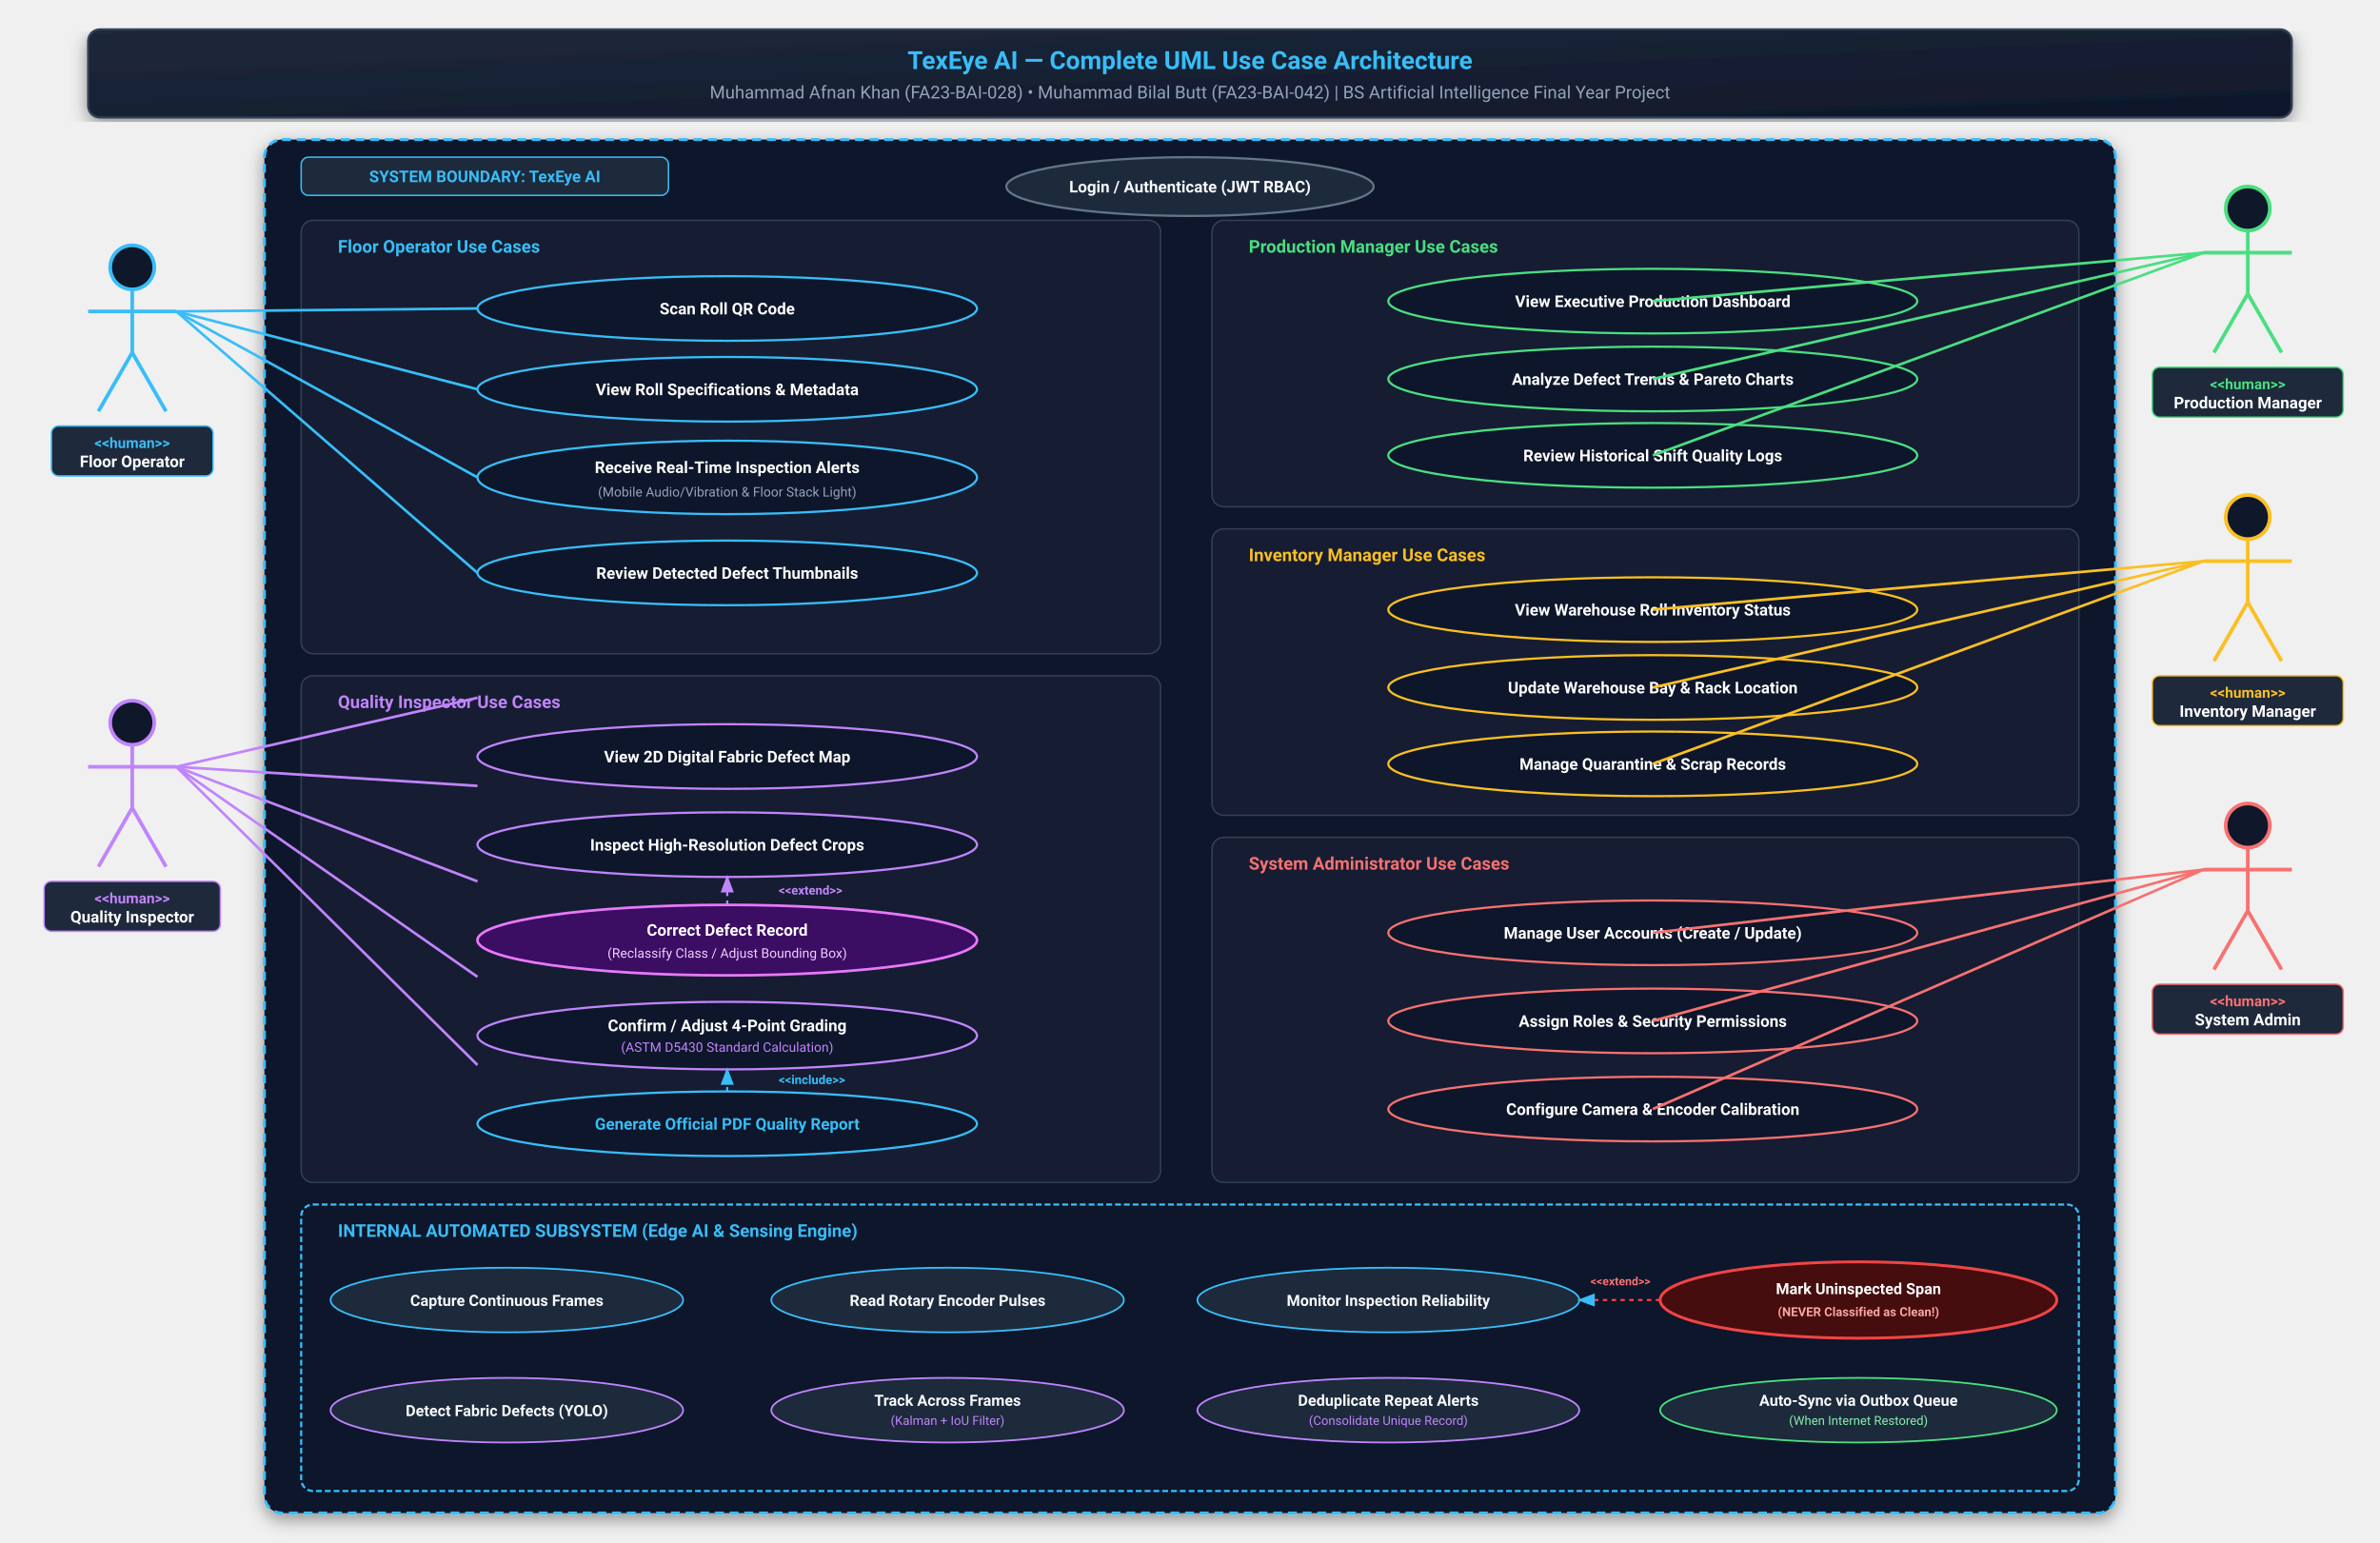
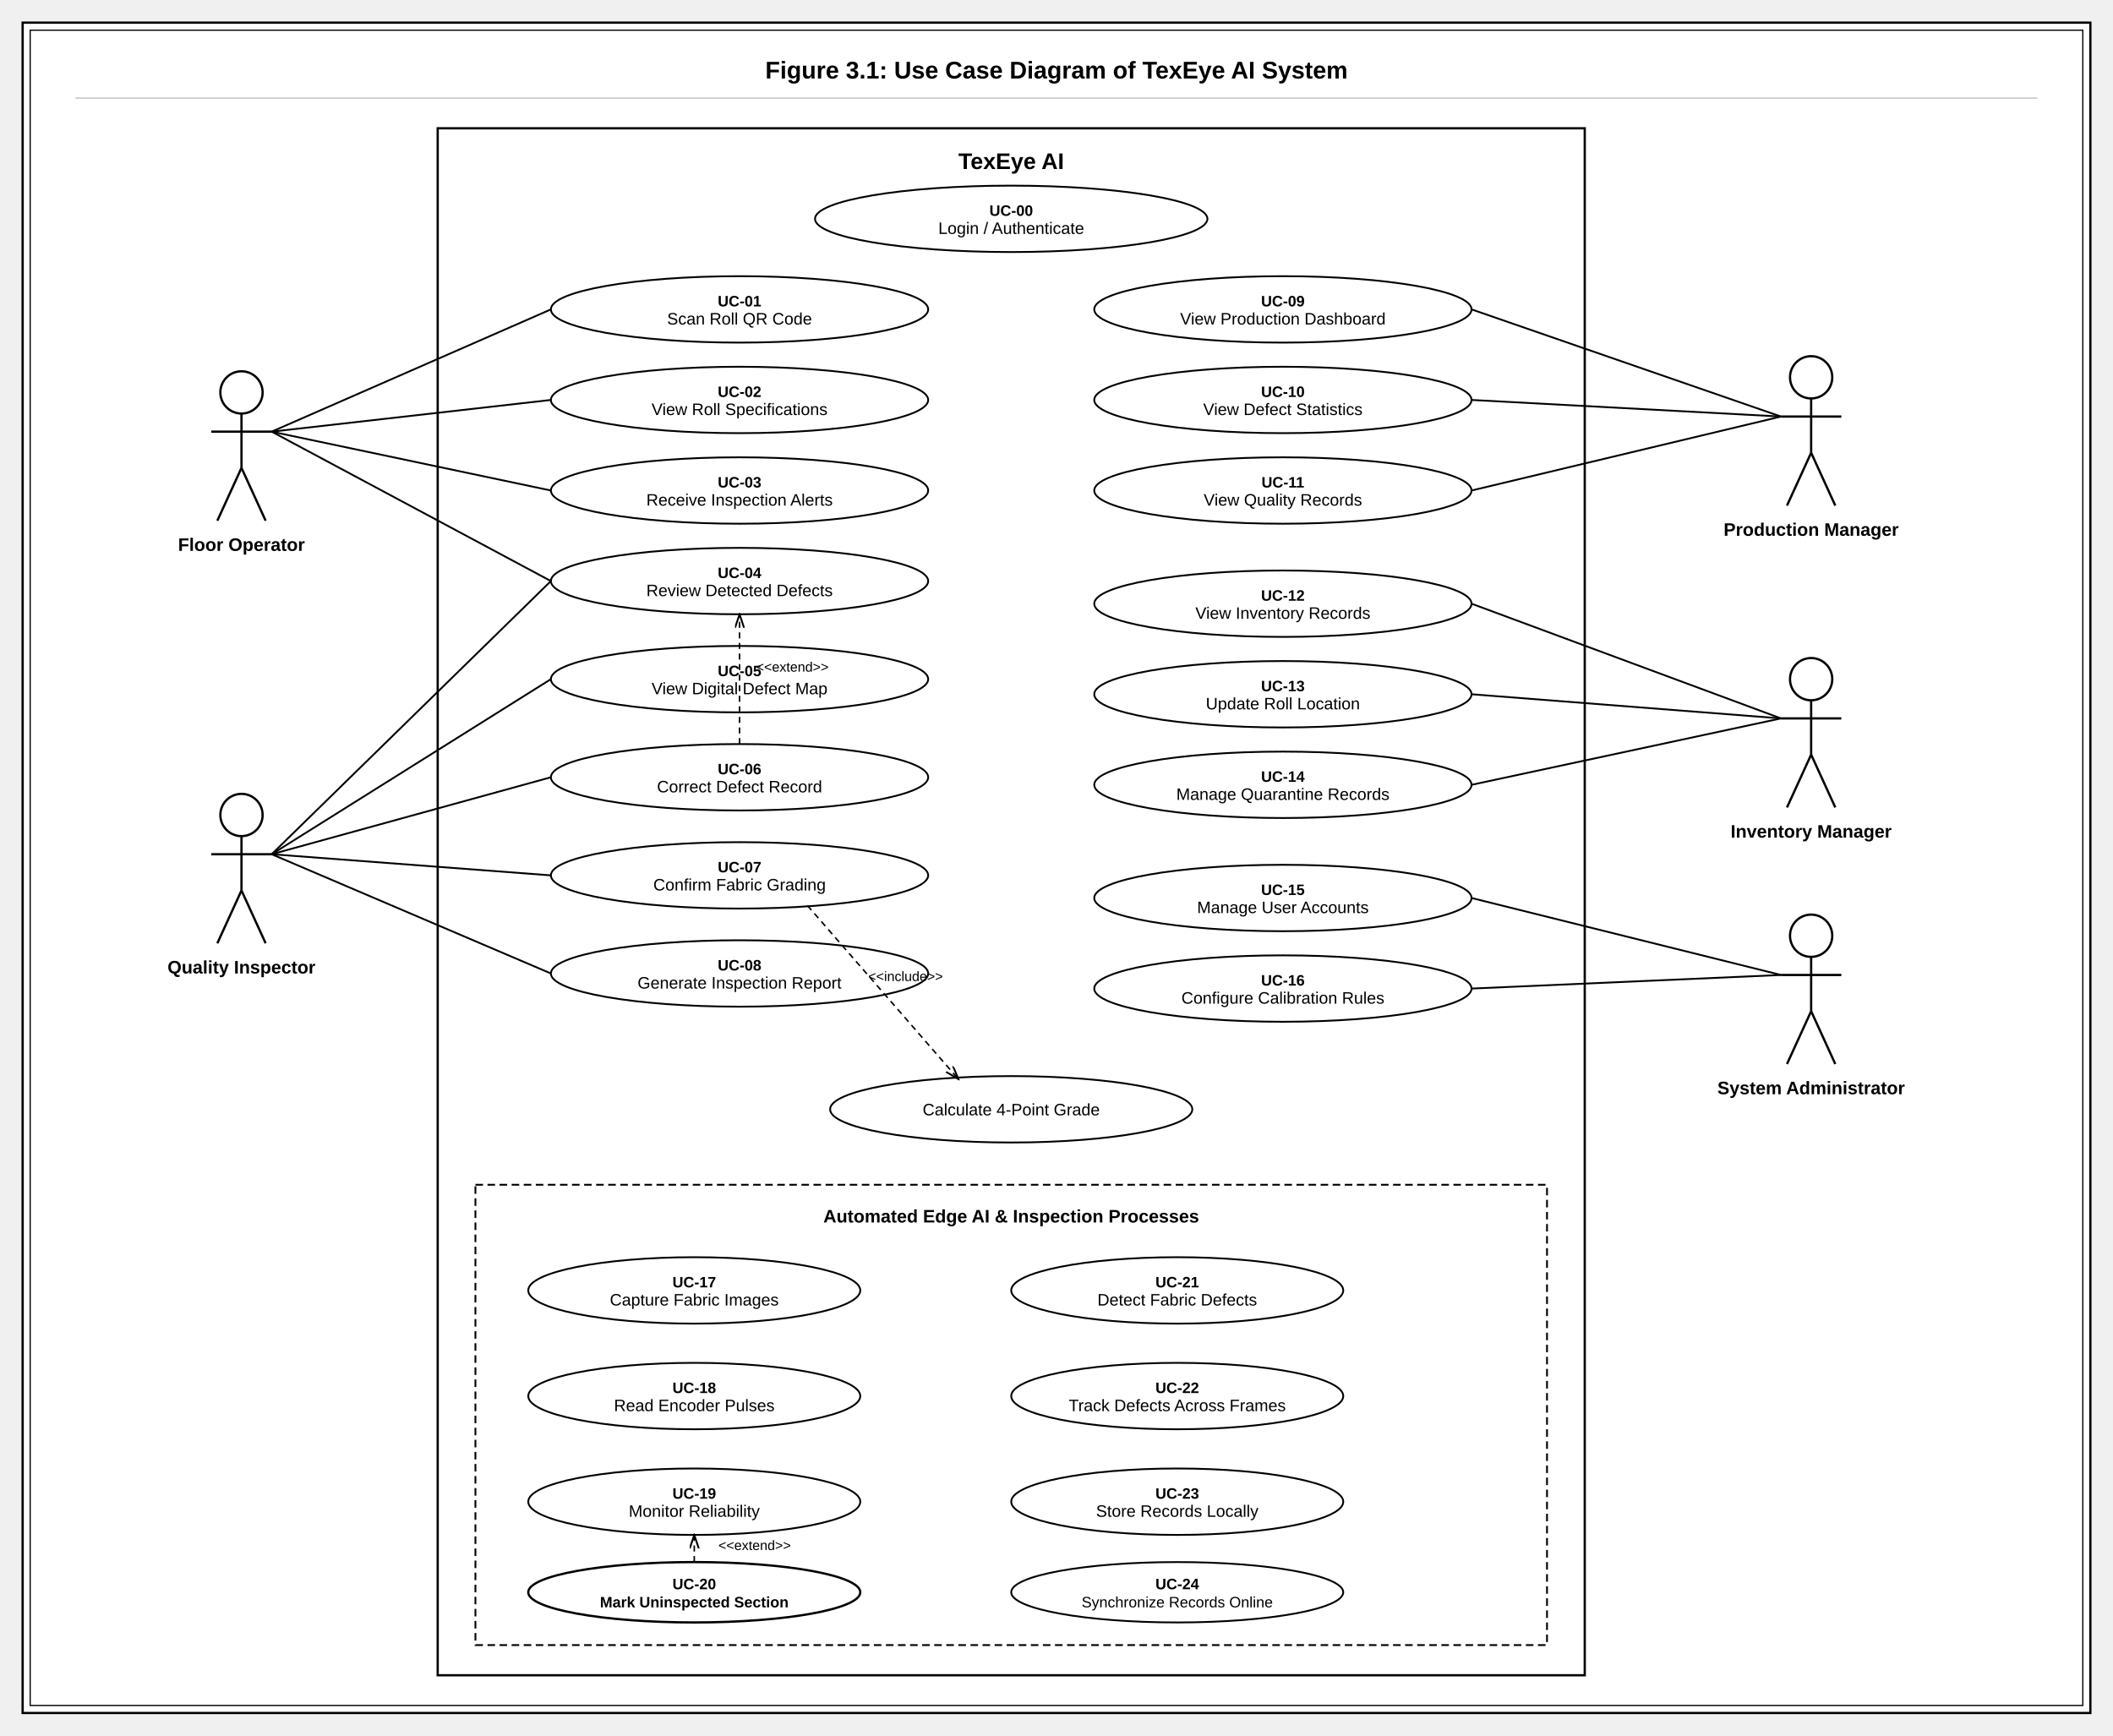
- <svg xmlns="http://www.w3.org/2000/svg" viewBox="0 0 1620 1050" width="100%" height="100%" style="background-color: #0b1120; font-family: -apple-system, BlinkMacSystemFont, 'Segoe UI', Roboto, Helvetica, Arial, sans-serif;">
+ <svg xmlns="http://www.w3.org/2000/svg" viewBox="0 0 1400 1150" width="100%" height="100%" style="background-color: #ffffff; font-family: Arial, Helvetica, sans-serif;">
  <defs>
-     <linearGradient id="ucTitleGrad" x1="0%" y1="0%" x2="100%" y2="100%">
-       <stop offset="0%" stop-color="#1e293b" />
-       <stop offset="100%" stop-color="#0f172a" />
-     </linearGradient>
-     <linearGradient id="ucBoxGrad" x1="0%" y1="0%" x2="0%" y2="100%">
-       <stop offset="0%" stop-color="#0f172a" />
-       <stop offset="100%" stop-color="#0b1329" />
-     </linearGradient>
-     <filter id="ucShadow" x="-5%" y="-5%" width="110%" height="110%">
-       <feDropShadow dx="0" dy="4" stdDeviation="6" flood-color="#000000" flood-opacity="0.4" />
-     </filter>
-     <marker id="ucArrInc" markerWidth="8" markerHeight="6" refX="7" refY="3" orient="auto">
-       <polygon points="0 0, 8 3, 0 6" fill="#38bdf8" />
+     <marker id="arrow" markerWidth="10" markerHeight="10" refX="9" refY="3" orient="auto">
+       <path d="M0,0 L0,6 L9,3 z" fill="#000000" />
    </marker>
-     <marker id="ucArrExt" markerWidth="8" markerHeight="6" refX="7" refY="3" orient="auto">
-       <polygon points="0 0, 8 3, 0 6" fill="#c084fc" />
+     <marker id="openArrow" markerWidth="10" markerHeight="10" refX="9" refY="3" orient="auto">
+       <path d="M0,0 L9,3 L0,6" fill="none" stroke="#000000" stroke-width="1.2" />
    </marker>
  </defs>
-   <g transform="translate(60, 20)" filter="url(#ucShadow)">
-     <rect width="1500" height="60" rx="8" fill="url(#ucTitleGrad)" stroke="#334155" stroke-width="1.5" />
-     <text x="750" y="27" fill="#38bdf8" font-size="17" font-weight="bold" text-anchor="middle">TexEye AI — Complete UML Use Case Architecture</text>
-     <text x="750" y="47" fill="#94a3b8" font-size="12" text-anchor="middle">Muhammad Afnan Khan (FA23-BAI-028) • Muhammad Bilal Butt (FA23-BAI-042) | BS Artificial Intelligence Final Year Project</text>
+   <rect x="15" y="15" width="1370" height="1120" fill="#ffffff" stroke="#000000" stroke-width="1.5" />
+   <rect x="20" y="20" width="1360" height="1110" fill="none" stroke="#000000" stroke-width="0.8" />
+   <text x="700" y="52" fill="#000000" font-size="16" font-weight="bold" text-anchor="middle">Figure 3.1: Use Case Diagram of TexEye AI System</text>
+   <line x1="50" y1="65" x2="1350" y2="65" stroke="#cccccc" stroke-width="1" />
+   <rect x="290" y="85" width="760" height="1025" fill="#ffffff" stroke="#000000" stroke-width="1.5" />
+   <text x="670" y="112" fill="#000000" font-size="15" font-weight="bold" text-anchor="middle">TexEye AI</text>
+   <g id="uc-auth">
+     <ellipse cx="670" cy="145" rx="130" ry="22" fill="#ffffff" stroke="#000000" stroke-width="1.2" />
+     <text x="670" y="143" fill="#000000" font-size="10" font-weight="bold" text-anchor="middle">UC-00</text>
+     <text x="670" y="155" fill="#000000" font-size="11" text-anchor="middle">Login / Authenticate</text>
  </g>
-   <g transform="translate(180, 95)" filter="url(#ucShadow)">
-     <rect width="1260" height="935" rx="12" fill="url(#ucBoxGrad)" stroke="#38bdf8" stroke-width="2" stroke-dasharray="6 4" />
-     <rect x="25" y="12" width="250" height="26" rx="5" fill="#1e293b" stroke="#38bdf8" stroke-width="1" />
-     <text x="150" y="29" fill="#38bdf8" font-size="11" font-weight="bold" text-anchor="middle">SYSTEM BOUNDARY: TexEye AI</text>
-     <g transform="translate(500, 10)">
-       <ellipse cx="130" cy="22" rx="125" ry="20" fill="#1e293b" stroke="#64748b" stroke-width="1.5" />
-       <text x="130" y="26" fill="#f8fafc" font-size="11" font-weight="bold" text-anchor="middle">Login / Authenticate (JWT RBAC)</text>
-     </g>
-     <g transform="translate(25, 55)">
-       <rect width="585" height="295" rx="8" fill="#1e293b" fill-opacity="0.4" stroke="#334155" stroke-width="1" />
-       <text x="25" y="22" fill="#38bdf8" font-size="12" font-weight="bold">Floor Operator Use Cases</text>
-       <ellipse cx="290" cy="60" rx="170" ry="22" fill="#0f172a" stroke="#38bdf8" stroke-width="1.5" />
-       <text x="290" y="64" fill="#ffffff" font-size="11" font-weight="600" text-anchor="middle">Scan Roll QR Code</text>
-       <ellipse cx="290" cy="115" rx="170" ry="22" fill="#0f172a" stroke="#38bdf8" stroke-width="1.5" />
-       <text x="290" y="119" fill="#ffffff" font-size="11" font-weight="600" text-anchor="middle">View Roll Specifications &amp; Metadata</text>
-       <ellipse cx="290" cy="175" rx="170" ry="25" fill="#0f172a" stroke="#38bdf8" stroke-width="1.5" />
-       <text x="290" y="172" fill="#ffffff" font-size="11" font-weight="600" text-anchor="middle">Receive Real-Time Inspection Alerts</text>
-       <text x="290" y="188" fill="#94a3b8" font-size="9" text-anchor="middle">(Mobile Audio/Vibration &amp; Floor Stack Light)</text>
-       <ellipse cx="290" cy="240" rx="170" ry="22" fill="#0f172a" stroke="#38bdf8" stroke-width="1.5" />
-       <text x="290" y="244" fill="#ffffff" font-size="11" font-weight="600" text-anchor="middle">Review Detected Defect Thumbnails</text>
-     </g>
-     <g transform="translate(25, 365)">
-       <rect width="585" height="345" rx="8" fill="#1e293b" fill-opacity="0.4" stroke="#334155" stroke-width="1" />
-       <text x="25" y="22" fill="#c084fc" font-size="12" font-weight="bold">Quality Inspector Use Cases</text>
-       <ellipse cx="290" cy="55" rx="170" ry="22" fill="#0f172a" stroke="#c084fc" stroke-width="1.5" />
-       <text x="290" y="59" fill="#ffffff" font-size="11" font-weight="600" text-anchor="middle">View 2D Digital Fabric Defect Map</text>
-       <ellipse cx="290" cy="115" rx="170" ry="22" fill="#0f172a" stroke="#c084fc" stroke-width="1.5" />
-       <text x="290" y="119" fill="#ffffff" font-size="11" font-weight="600" text-anchor="middle">Inspect High-Resolution Defect Crops</text>
-       <ellipse cx="290" cy="180" rx="170" ry="24" fill="#3b0764" stroke="#e879f9" stroke-width="1.8" />
-       <text x="290" y="177" fill="#ffffff" font-size="11" font-weight="bold" text-anchor="middle">Correct Defect Record</text>
-       <text x="290" y="192" fill="#f5d0fe" font-size="9" text-anchor="middle">(Reclassify Class / Adjust Bounding Box)</text>
-       <path d="M 290 156 L 290 137" stroke="#c084fc" stroke-width="1.5" stroke-dasharray="3 3" fill="none" marker-end="url(#ucArrExt)" />
-       <text x="325" y="149" fill="#c084fc" font-size="8.5" font-weight="bold">&lt;&lt;extend&gt;&gt;</text>
-       <ellipse cx="290" cy="245" rx="170" ry="23" fill="#0f172a" stroke="#c084fc" stroke-width="1.5" />
-       <text x="290" y="242" fill="#ffffff" font-size="11" font-weight="600" text-anchor="middle">Confirm / Adjust 4-Point Grading</text>
-       <text x="290" y="256" fill="#c084fc" font-size="9" text-anchor="middle">(ASTM D5430 Standard Calculation)</text>
-       <ellipse cx="290" cy="305" rx="170" ry="22" fill="#0f172a" stroke="#38bdf8" stroke-width="1.5" />
-       <text x="290" y="309" fill="#38bdf8" font-size="11" font-weight="bold" text-anchor="middle">Generate Official PDF Quality Report</text>
-       <path d="M 290 283 L 290 268" stroke="#38bdf8" stroke-width="1.5" stroke-dasharray="3 3" fill="none" marker-end="url(#ucArrInc)" />
-       <text x="325" y="278" fill="#38bdf8" font-size="8.5" font-weight="bold">&lt;&lt;include&gt;&gt;</text>
-     </g>
-     <g transform="translate(645, 55)">
-       <rect width="590" height="195" rx="8" fill="#1e293b" fill-opacity="0.4" stroke="#334155" stroke-width="1" />
-       <text x="25" y="22" fill="#4ade80" font-size="12" font-weight="bold">Production Manager Use Cases</text>
-       <ellipse cx="300" cy="55" rx="180" ry="22" fill="#0f172a" stroke="#4ade80" stroke-width="1.5" />
-       <text x="300" y="59" fill="#ffffff" font-size="11" font-weight="600" text-anchor="middle">View Executive Production Dashboard</text>
-       <ellipse cx="300" cy="108" rx="180" ry="22" fill="#0f172a" stroke="#4ade80" stroke-width="1.5" />
-       <text x="300" y="112" fill="#ffffff" font-size="11" font-weight="600" text-anchor="middle">Analyze Defect Trends &amp; Pareto Charts</text>
-       <ellipse cx="300" cy="160" rx="180" ry="22" fill="#0f172a" stroke="#4ade80" stroke-width="1.5" />
-       <text x="300" y="164" fill="#ffffff" font-size="11" font-weight="600" text-anchor="middle">Review Historical Shift Quality Logs</text>
-     </g>
-     <g transform="translate(645, 265)">
-       <rect width="590" height="195" rx="8" fill="#1e293b" fill-opacity="0.4" stroke="#334155" stroke-width="1" />
-       <text x="25" y="22" fill="#fbbf24" font-size="12" font-weight="bold">Inventory Manager Use Cases</text>
-       <ellipse cx="300" cy="55" rx="180" ry="22" fill="#0f172a" stroke="#fbbf24" stroke-width="1.5" />
-       <text x="300" y="59" fill="#ffffff" font-size="11" font-weight="600" text-anchor="middle">View Warehouse Roll Inventory Status</text>
-       <ellipse cx="300" cy="108" rx="180" ry="22" fill="#0f172a" stroke="#fbbf24" stroke-width="1.5" />
-       <text x="300" y="112" fill="#ffffff" font-size="11" font-weight="600" text-anchor="middle">Update Warehouse Bay &amp; Rack Location</text>
-       <ellipse cx="300" cy="160" rx="180" ry="22" fill="#0f172a" stroke="#fbbf24" stroke-width="1.5" />
-       <text x="300" y="164" fill="#ffffff" font-size="11" font-weight="600" text-anchor="middle">Manage Quarantine &amp; Scrap Records</text>
-     </g>
-     <g transform="translate(645, 475)">
-       <rect width="590" height="235" rx="8" fill="#1e293b" fill-opacity="0.4" stroke="#334155" stroke-width="1" />
-       <text x="25" y="22" fill="#f87171" font-size="12" font-weight="bold">System Administrator Use Cases</text>
-       <ellipse cx="300" cy="65" rx="180" ry="22" fill="#0f172a" stroke="#f87171" stroke-width="1.5" />
-       <text x="300" y="69" fill="#ffffff" font-size="11" font-weight="600" text-anchor="middle">Manage User Accounts (Create / Update)</text>
-       <ellipse cx="300" cy="125" rx="180" ry="22" fill="#0f172a" stroke="#f87171" stroke-width="1.5" />
-       <text x="300" y="129" fill="#ffffff" font-size="11" font-weight="600" text-anchor="middle">Assign Roles &amp; Security Permissions</text>
-       <ellipse cx="300" cy="185" rx="180" ry="22" fill="#0f172a" stroke="#f87171" stroke-width="1.5" />
-       <text x="300" y="189" fill="#ffffff" font-size="11" font-weight="600" text-anchor="middle">Configure Camera &amp; Encoder Calibration</text>
-     </g>
-     <g transform="translate(25, 725)">
-       <rect width="1210" height="195" rx="8" fill="#0b1329" stroke="#38bdf8" stroke-width="1.5" stroke-dasharray="4 2" />
-       <text x="25" y="22" fill="#38bdf8" font-size="12" font-weight="bold">INTERNAL AUTOMATED SUBSYSTEM (Edge AI &amp; Sensing Engine)</text>
-       <ellipse cx="140" cy="65" rx="120" ry="22" fill="#1e293b" stroke="#38bdf8" stroke-width="1.2" />
-       <text x="140" y="69" fill="#f8fafc" font-size="10.5" font-weight="600" text-anchor="middle">Capture Continuous Frames</text>
-       <ellipse cx="440" cy="65" rx="120" ry="22" fill="#1e293b" stroke="#38bdf8" stroke-width="1.2" />
-       <text x="440" y="69" fill="#f8fafc" font-size="10.5" font-weight="600" text-anchor="middle">Read Rotary Encoder Pulses</text>
-       <ellipse cx="740" cy="65" rx="130" ry="22" fill="#1e293b" stroke="#38bdf8" stroke-width="1.2" />
-       <text x="740" y="69" fill="#f8fafc" font-size="10.5" font-weight="600" text-anchor="middle">Monitor Inspection Reliability</text>
-       <ellipse cx="1060" cy="65" rx="135" ry="26" fill="#450a0a" stroke="#ef4444" stroke-width="2" />
-       <text x="1060" y="61" fill="#ffffff" font-size="10.5" font-weight="bold" text-anchor="middle">Mark Uninspected Span</text>
-       <text x="1060" y="76" fill="#fca5a5" font-size="8.5" font-weight="bold" text-anchor="middle">(NEVER Classified as Clean!)</text>
-       <path d="M 925 65 L 870 65" stroke="#ef4444" stroke-width="1.5" stroke-dasharray="3 3" fill="none" marker-end="url(#ucArrInc)" />
-       <text x="898" y="55" fill="#f87171" font-size="8" font-weight="bold" text-anchor="middle">&lt;&lt;extend&gt;&gt;</text>
-       <ellipse cx="140" cy="140" rx="120" ry="22" fill="#1e293b" stroke="#c084fc" stroke-width="1.2" />
-       <text x="140" y="144" fill="#f8fafc" font-size="10.5" font-weight="600" text-anchor="middle">Detect Fabric Defects (YOLO)</text>
-       <ellipse cx="440" cy="140" rx="120" ry="22" fill="#1e293b" stroke="#c084fc" stroke-width="1.2" />
-       <text x="440" y="137" fill="#f8fafc" font-size="10.5" font-weight="600" text-anchor="middle">Track Across Frames</text>
-       <text x="440" y="150" fill="#c084fc" font-size="8.5" text-anchor="middle">(Kalman + IoU Filter)</text>
-       <ellipse cx="740" cy="140" rx="130" ry="22" fill="#1e293b" stroke="#c084fc" stroke-width="1.2" />
-       <text x="740" y="137" fill="#f8fafc" font-size="10.5" font-weight="600" text-anchor="middle">Deduplicate Repeat Alerts</text>
-       <text x="740" y="150" fill="#c084fc" font-size="8.5" text-anchor="middle">(Consolidate Unique Record)</text>
-       <ellipse cx="1060" cy="140" rx="135" ry="22" fill="#1e293b" stroke="#4ade80" stroke-width="1.2" />
-       <text x="1060" y="137" fill="#f8fafc" font-size="10.5" font-weight="600" text-anchor="middle">Auto-Sync via Outbox Queue</text>
-       <text x="1060" y="150" fill="#86efac" font-size="8.5" text-anchor="middle">(When Internet Restored)</text>
-     </g>
+   <g id="uc-scan">
+     <ellipse cx="490" cy="205" rx="125" ry="22" fill="#ffffff" stroke="#000000" stroke-width="1.2" />
+     <text x="490" y="203" fill="#000000" font-size="10" font-weight="bold" text-anchor="middle">UC-01</text>
+     <text x="490" y="215" fill="#000000" font-size="11" text-anchor="middle">Scan Roll QR Code</text>
  </g>
-   <g id="actor-floor-operator" transform="translate(45, 160)">
-     <circle cx="45" cy="22" r="15" fill="#0f172a" stroke="#38bdf8" stroke-width="2.5" />
-     <line x1="45" y1="37" x2="45" y2="80" stroke="#38bdf8" stroke-width="2.5" />
-     <line x1="15" y1="52" x2="75" y2="52" stroke="#38bdf8" stroke-width="2.5" />
-     <line x1="45" y1="80" x2="22" y2="120" stroke="#38bdf8" stroke-width="2.5" />
-     <line x1="45" y1="80" x2="68" y2="120" stroke="#38bdf8" stroke-width="2.5" />
-     <rect x="-10" y="130" width="110" height="34" rx="5" fill="#1e293b" stroke="#38bdf8" stroke-width="1" />
-     <text x="45" y="145" fill="#38bdf8" font-size="10" font-weight="bold" text-anchor="middle">&lt;&lt;human&gt;&gt;</text>
-     <text x="45" y="158" fill="#ffffff" font-size="11" font-weight="bold" text-anchor="middle">Floor Operator</text>
+   <g id="uc-spec">
+     <ellipse cx="490" cy="265" rx="125" ry="22" fill="#ffffff" stroke="#000000" stroke-width="1.2" />
+     <text x="490" y="263" fill="#000000" font-size="10" font-weight="bold" text-anchor="middle">UC-02</text>
+     <text x="490" y="275" fill="#000000" font-size="11" text-anchor="middle">View Roll Specifications</text>
  </g>
-   <line x1="120" y1="212" x2="325" y2="210" stroke="#38bdf8" stroke-width="1.8" />
-   <line x1="120" y1="212" x2="325" y2="265" stroke="#38bdf8" stroke-width="1.8" />
-   <line x1="120" y1="212" x2="325" y2="325" stroke="#38bdf8" stroke-width="1.8" />
-   <line x1="120" y1="212" x2="325" y2="390" stroke="#38bdf8" stroke-width="1.8" />
-   <g id="actor-quality-inspector" transform="translate(45, 470)">
-     <circle cx="45" cy="22" r="15" fill="#0f172a" stroke="#c084fc" stroke-width="2.5" />
-     <line x1="45" y1="37" x2="45" y2="80" stroke="#c084fc" stroke-width="2.5" />
-     <line x1="15" y1="52" x2="75" y2="52" stroke="#c084fc" stroke-width="2.5" />
-     <line x1="45" y1="80" x2="22" y2="120" stroke="#c084fc" stroke-width="2.5" />
-     <line x1="45" y1="80" x2="68" y2="120" stroke="#c084fc" stroke-width="2.5" />
-     <rect x="-15" y="130" width="120" height="34" rx="5" fill="#1e293b" stroke="#c084fc" stroke-width="1" />
-     <text x="45" y="145" fill="#c084fc" font-size="10" font-weight="bold" text-anchor="middle">&lt;&lt;human&gt;&gt;</text>
-     <text x="45" y="158" fill="#ffffff" font-size="11" font-weight="bold" text-anchor="middle">Quality Inspector</text>
+   <g id="uc-alert">
+     <ellipse cx="490" cy="325" rx="125" ry="22" fill="#ffffff" stroke="#000000" stroke-width="1.2" />
+     <text x="490" y="323" fill="#000000" font-size="10" font-weight="bold" text-anchor="middle">UC-03</text>
+     <text x="490" y="335" fill="#000000" font-size="11" text-anchor="middle">Receive Inspection Alerts</text>
  </g>
-   <line x1="120" y1="522" x2="325" y2="475" stroke="#c084fc" stroke-width="1.8" />
-   <line x1="120" y1="522" x2="325" y2="535" stroke="#c084fc" stroke-width="1.8" />
-   <line x1="120" y1="522" x2="325" y2="600" stroke="#c084fc" stroke-width="1.8" />
-   <line x1="120" y1="522" x2="325" y2="665" stroke="#c084fc" stroke-width="1.8" />
-   <line x1="120" y1="522" x2="325" y2="725" stroke="#c084fc" stroke-width="1.8" />
-   <g id="actor-production-manager" transform="translate(1485, 120)">
-     <circle cx="45" cy="22" r="15" fill="#0f172a" stroke="#4ade80" stroke-width="2.5" />
-     <line x1="45" y1="37" x2="45" y2="80" stroke="#4ade80" stroke-width="2.5" />
-     <line x1="15" y1="52" x2="75" y2="52" stroke="#4ade80" stroke-width="2.5" />
-     <line x1="45" y1="80" x2="22" y2="120" stroke="#4ade80" stroke-width="2.5" />
-     <line x1="45" y1="80" x2="68" y2="120" stroke="#4ade80" stroke-width="2.5" />
-     <rect x="-20" y="130" width="130" height="34" rx="5" fill="#1e293b" stroke="#4ade80" stroke-width="1" />
-     <text x="45" y="145" fill="#4ade80" font-size="10" font-weight="bold" text-anchor="middle">&lt;&lt;human&gt;&gt;</text>
-     <text x="45" y="158" fill="#ffffff" font-size="11" font-weight="bold" text-anchor="middle">Production Manager</text>
+   <g id="uc-review">
+     <ellipse cx="490" cy="385" rx="125" ry="22" fill="#ffffff" stroke="#000000" stroke-width="1.2" />
+     <text x="490" y="383" fill="#000000" font-size="10" font-weight="bold" text-anchor="middle">UC-04</text>
+     <text x="490" y="395" fill="#000000" font-size="11" text-anchor="middle">Review Detected Defects</text>
  </g>
-   <line x1="1500" y1="172" x2="1125" y2="205" stroke="#4ade80" stroke-width="1.8" />
-   <line x1="1500" y1="172" x2="1125" y2="258" stroke="#4ade80" stroke-width="1.8" />
-   <line x1="1500" y1="172" x2="1125" y2="310" stroke="#4ade80" stroke-width="1.8" />
-   <g id="actor-inventory-manager" transform="translate(1485, 330)">
-     <circle cx="45" cy="22" r="15" fill="#0f172a" stroke="#fbbf24" stroke-width="2.5" />
-     <line x1="45" y1="37" x2="45" y2="80" stroke="#fbbf24" stroke-width="2.5" />
-     <line x1="15" y1="52" x2="75" y2="52" stroke="#fbbf24" stroke-width="2.5" />
-     <line x1="45" y1="80" x2="22" y2="120" stroke="#fbbf24" stroke-width="2.5" />
-     <line x1="45" y1="80" x2="68" y2="120" stroke="#fbbf24" stroke-width="2.5" />
-     <rect x="-20" y="130" width="130" height="34" rx="5" fill="#1e293b" stroke="#fbbf24" stroke-width="1" />
-     <text x="45" y="145" fill="#fbbf24" font-size="10" font-weight="bold" text-anchor="middle">&lt;&lt;human&gt;&gt;</text>
-     <text x="45" y="158" fill="#ffffff" font-size="11" font-weight="bold" text-anchor="middle">Inventory Manager</text>
+   <g id="uc-map">
+     <ellipse cx="490" cy="450" rx="125" ry="22" fill="#ffffff" stroke="#000000" stroke-width="1.2" />
+     <text x="490" y="448" fill="#000000" font-size="10" font-weight="bold" text-anchor="middle">UC-05</text>
+     <text x="490" y="460" fill="#000000" font-size="11" text-anchor="middle">View Digital Defect Map</text>
  </g>
-   <line x1="1500" y1="382" x2="1125" y2="415" stroke="#fbbf24" stroke-width="1.8" />
-   <line x1="1500" y1="382" x2="1125" y2="468" stroke="#fbbf24" stroke-width="1.8" />
-   <line x1="1500" y1="382" x2="1125" y2="520" stroke="#fbbf24" stroke-width="1.8" />
-   <g id="actor-system-admin" transform="translate(1485, 540)">
-     <circle cx="45" cy="22" r="15" fill="#0f172a" stroke="#f87171" stroke-width="2.5" />
-     <line x1="45" y1="37" x2="45" y2="80" stroke="#f87171" stroke-width="2.5" />
-     <line x1="15" y1="52" x2="75" y2="52" stroke="#f87171" stroke-width="2.5" />
-     <line x1="45" y1="80" x2="22" y2="120" stroke="#f87171" stroke-width="2.5" />
-     <line x1="45" y1="80" x2="68" y2="120" stroke="#f87171" stroke-width="2.5" />
-     <rect x="-20" y="130" width="130" height="34" rx="5" fill="#1e293b" stroke="#f87171" stroke-width="1" />
-     <text x="45" y="145" fill="#f87171" font-size="10" font-weight="bold" text-anchor="middle">&lt;&lt;human&gt;&gt;</text>
-     <text x="45" y="158" fill="#ffffff" font-size="11" font-weight="bold" text-anchor="middle">System Admin</text>
+   <g id="uc-correct">
+     <ellipse cx="490" cy="515" rx="125" ry="22" fill="#ffffff" stroke="#000000" stroke-width="1.2" />
+     <text x="490" y="513" fill="#000000" font-size="10" font-weight="bold" text-anchor="middle">UC-06</text>
+     <text x="490" y="525" fill="#000000" font-size="11" text-anchor="middle">Correct Defect Record</text>
  </g>
-   <line x1="1500" y1="592" x2="1125" y2="635" stroke="#f87171" stroke-width="1.8" />
-   <line x1="1500" y1="592" x2="1125" y2="695" stroke="#f87171" stroke-width="1.8" />
-   <line x1="1500" y1="592" x2="1125" y2="755" stroke="#f87171" stroke-width="1.8" />
+   <g id="uc-grade">
+     <ellipse cx="490" cy="580" rx="125" ry="22" fill="#ffffff" stroke="#000000" stroke-width="1.2" />
+     <text x="490" y="578" fill="#000000" font-size="10" font-weight="bold" text-anchor="middle">UC-07</text>
+     <text x="490" y="590" fill="#000000" font-size="11" text-anchor="middle">Confirm Fabric Grading</text>
+   </g>
+   <g id="uc-report">
+     <ellipse cx="490" cy="645" rx="125" ry="22" fill="#ffffff" stroke="#000000" stroke-width="1.2" />
+     <text x="490" y="643" fill="#000000" font-size="10" font-weight="bold" text-anchor="middle">UC-08</text>
+     <text x="490" y="655" fill="#000000" font-size="11" text-anchor="middle">Generate Inspection Report</text>
+   </g>
+   <g id="uc-dash">
+     <ellipse cx="850" cy="205" rx="125" ry="22" fill="#ffffff" stroke="#000000" stroke-width="1.2" />
+     <text x="850" y="203" fill="#000000" font-size="10" font-weight="bold" text-anchor="middle">UC-09</text>
+     <text x="850" y="215" fill="#000000" font-size="11" text-anchor="middle">View Production Dashboard</text>
+   </g>
+   <g id="uc-stats">
+     <ellipse cx="850" cy="265" rx="125" ry="22" fill="#ffffff" stroke="#000000" stroke-width="1.2" />
+     <text x="850" y="263" fill="#000000" font-size="10" font-weight="bold" text-anchor="middle">UC-10</text>
+     <text x="850" y="275" fill="#000000" font-size="11" text-anchor="middle">View Defect Statistics</text>
+   </g>
+   <g id="uc-quality">
+     <ellipse cx="850" cy="325" rx="125" ry="22" fill="#ffffff" stroke="#000000" stroke-width="1.2" />
+     <text x="850" y="323" fill="#000000" font-size="10" font-weight="bold" text-anchor="middle">UC-11</text>
+     <text x="850" y="335" fill="#000000" font-size="11" text-anchor="middle">View Quality Records</text>
+   </g>
+   <g id="uc-inv">
+     <ellipse cx="850" cy="400" rx="125" ry="22" fill="#ffffff" stroke="#000000" stroke-width="1.2" />
+     <text x="850" y="398" fill="#000000" font-size="10" font-weight="bold" text-anchor="middle">UC-12</text>
+     <text x="850" y="410" fill="#000000" font-size="11" text-anchor="middle">View Inventory Records</text>
+   </g>
+   <g id="uc-loc">
+     <ellipse cx="850" cy="460" rx="125" ry="22" fill="#ffffff" stroke="#000000" stroke-width="1.2" />
+     <text x="850" y="458" fill="#000000" font-size="10" font-weight="bold" text-anchor="middle">UC-13</text>
+     <text x="850" y="470" fill="#000000" font-size="11" text-anchor="middle">Update Roll Location</text>
+   </g>
+   <g id="uc-quar">
+     <ellipse cx="850" cy="520" rx="125" ry="22" fill="#ffffff" stroke="#000000" stroke-width="1.2" />
+     <text x="850" y="518" fill="#000000" font-size="10" font-weight="bold" text-anchor="middle">UC-14</text>
+     <text x="850" y="530" fill="#000000" font-size="11" text-anchor="middle">Manage Quarantine Records</text>
+   </g>
+   <g id="uc-users">
+     <ellipse cx="850" cy="595" rx="125" ry="22" fill="#ffffff" stroke="#000000" stroke-width="1.2" />
+     <text x="850" y="593" fill="#000000" font-size="10" font-weight="bold" text-anchor="middle">UC-15</text>
+     <text x="850" y="605" fill="#000000" font-size="11" text-anchor="middle">Manage User Accounts</text>
+   </g>
+   <g id="uc-calib">
+     <ellipse cx="850" cy="655" rx="125" ry="22" fill="#ffffff" stroke="#000000" stroke-width="1.2" />
+     <text x="850" y="653" fill="#000000" font-size="10" font-weight="bold" text-anchor="middle">UC-16</text>
+     <text x="850" y="665" fill="#000000" font-size="11" text-anchor="middle">Configure Calibration Rules</text>
+   </g>
+   <ellipse cx="670" cy="735" rx="120" ry="22" fill="#ffffff" stroke="#000000" stroke-width="1.2" />
+   <text x="670" y="739" fill="#000000" font-size="11" text-anchor="middle">Calculate 4-Point Grade</text>
+   <path d="M 535 600 L 635 715" fill="none" stroke="#000000" stroke-width="1" stroke-dasharray="4 3" marker-end="url(#openArrow)" />
+   <text x="600" y="650" fill="#000000" font-size="9" text-anchor="middle">&lt;&lt;include&gt;&gt;</text>
+   <path d="M 490 493 L 490 407" fill="none" stroke="#000000" stroke-width="1" stroke-dasharray="4 3" marker-end="url(#openArrow)" />
+   <text x="525" y="445" fill="#000000" font-size="9" text-anchor="middle">&lt;&lt;extend&gt;&gt;</text>
+   <rect x="315" y="785" width="710" height="305" fill="#ffffff" stroke="#000000" stroke-width="1.2" stroke-dasharray="5 3" />
+   <text x="670" y="810" fill="#000000" font-size="12" font-weight="bold" text-anchor="middle">Automated Edge AI &amp; Inspection Processes</text>
+   <ellipse cx="460" cy="855" rx="110" ry="22" fill="#ffffff" stroke="#000000" stroke-width="1.2" />
+   <text x="460" y="853" fill="#000000" font-size="10" font-weight="bold" text-anchor="middle">UC-17</text>
+   <text x="460" y="865" fill="#000000" font-size="11" text-anchor="middle">Capture Fabric Images</text>
+   <ellipse cx="460" cy="925" rx="110" ry="22" fill="#ffffff" stroke="#000000" stroke-width="1.2" />
+   <text x="460" y="923" fill="#000000" font-size="10" font-weight="bold" text-anchor="middle">UC-18</text>
+   <text x="460" y="935" fill="#000000" font-size="11" text-anchor="middle">Read Encoder Pulses</text>
+   <ellipse cx="460" cy="995" rx="110" ry="22" fill="#ffffff" stroke="#000000" stroke-width="1.2" />
+   <text x="460" y="993" fill="#000000" font-size="10" font-weight="bold" text-anchor="middle">UC-19</text>
+   <text x="460" y="1005" fill="#000000" font-size="11" text-anchor="middle">Monitor Reliability</text>
+   <ellipse cx="460" cy="1055" rx="110" ry="20" fill="#ffffff" stroke="#000000" stroke-width="1.5" />
+   <text x="460" y="1053" fill="#000000" font-size="10" font-weight="bold" text-anchor="middle">UC-20</text>
+   <text x="460" y="1065" fill="#000000" font-size="10" font-weight="bold" text-anchor="middle">Mark Uninspected Section</text>
+   <path d="M 460 1035 L 460 1017" fill="none" stroke="#000000" stroke-width="1" stroke-dasharray="4 3" marker-end="url(#openArrow)" />
+   <text x="500" y="1027" fill="#000000" font-size="9" text-anchor="middle">&lt;&lt;extend&gt;&gt;</text>
+   <ellipse cx="780" cy="855" rx="110" ry="22" fill="#ffffff" stroke="#000000" stroke-width="1.2" />
+   <text x="780" y="853" fill="#000000" font-size="10" font-weight="bold" text-anchor="middle">UC-21</text>
+   <text x="780" y="865" fill="#000000" font-size="11" text-anchor="middle">Detect Fabric Defects</text>
+   <ellipse cx="780" cy="925" rx="110" ry="22" fill="#ffffff" stroke="#000000" stroke-width="1.2" />
+   <text x="780" y="923" fill="#000000" font-size="10" font-weight="bold" text-anchor="middle">UC-22</text>
+   <text x="780" y="935" fill="#000000" font-size="11" text-anchor="middle">Track Defects Across Frames</text>
+   <ellipse cx="780" cy="995" rx="110" ry="22" fill="#ffffff" stroke="#000000" stroke-width="1.2" />
+   <text x="780" y="993" fill="#000000" font-size="10" font-weight="bold" text-anchor="middle">UC-23</text>
+   <text x="780" y="1005" fill="#000000" font-size="11" text-anchor="middle">Store Records Locally</text>
+   <ellipse cx="780" cy="1055" rx="110" ry="20" fill="#ffffff" stroke="#000000" stroke-width="1.2" />
+   <text x="780" y="1053" fill="#000000" font-size="10" font-weight="bold" text-anchor="middle">UC-24</text>
+   <text x="780" y="1065" fill="#000000" font-size="10" text-anchor="middle">Synchronize Records Online</text>
+   <g id="actor-floor-operator" transform="translate(140, 240)">
+     <circle cx="20" cy="20" r="14" fill="#ffffff" stroke="#000000" stroke-width="1.5" />
+     <line x1="20" y1="34" x2="20" y2="70" stroke="#000000" stroke-width="1.5" />
+     <line x1="0" y1="46" x2="40" y2="46" stroke="#000000" stroke-width="1.5" />
+     <line x1="20" y1="70" x2="4" y2="105" stroke="#000000" stroke-width="1.5" />
+     <line x1="20" y1="70" x2="36" y2="105" stroke="#000000" stroke-width="1.5" />
+     <text x="20" y="125" fill="#000000" font-size="12" font-weight="bold" text-anchor="middle">Floor Operator</text>
+   </g>
+   <g id="actor-quality-inspector" transform="translate(140, 520)">
+     <circle cx="20" cy="20" r="14" fill="#ffffff" stroke="#000000" stroke-width="1.5" />
+     <line x1="20" y1="34" x2="20" y2="70" stroke="#000000" stroke-width="1.5" />
+     <line x1="0" y1="46" x2="40" y2="46" stroke="#000000" stroke-width="1.5" />
+     <line x1="20" y1="70" x2="4" y2="105" stroke="#000000" stroke-width="1.5" />
+     <line x1="20" y1="70" x2="36" y2="105" stroke="#000000" stroke-width="1.5" />
+     <text x="20" y="125" fill="#000000" font-size="12" font-weight="bold" text-anchor="middle">Quality Inspector</text>
+   </g>
+   <g id="actor-production-manager" transform="translate(1180, 230)">
+     <circle cx="20" cy="20" r="14" fill="#ffffff" stroke="#000000" stroke-width="1.5" />
+     <line x1="20" y1="34" x2="20" y2="70" stroke="#000000" stroke-width="1.5" />
+     <line x1="0" y1="46" x2="40" y2="46" stroke="#000000" stroke-width="1.5" />
+     <line x1="20" y1="70" x2="4" y2="105" stroke="#000000" stroke-width="1.5" />
+     <line x1="20" y1="70" x2="36" y2="105" stroke="#000000" stroke-width="1.5" />
+     <text x="20" y="125" fill="#000000" font-size="12" font-weight="bold" text-anchor="middle">Production Manager</text>
+   </g>
+   <g id="actor-inventory-manager" transform="translate(1180, 430)">
+     <circle cx="20" cy="20" r="14" fill="#ffffff" stroke="#000000" stroke-width="1.5" />
+     <line x1="20" y1="34" x2="20" y2="70" stroke="#000000" stroke-width="1.5" />
+     <line x1="0" y1="46" x2="40" y2="46" stroke="#000000" stroke-width="1.5" />
+     <line x1="20" y1="70" x2="4" y2="105" stroke="#000000" stroke-width="1.5" />
+     <line x1="20" y1="70" x2="36" y2="105" stroke="#000000" stroke-width="1.5" />
+     <text x="20" y="125" fill="#000000" font-size="12" font-weight="bold" text-anchor="middle">Inventory Manager</text>
+   </g>
+   <g id="actor-system-admin" transform="translate(1180, 600)">
+     <circle cx="20" cy="20" r="14" fill="#ffffff" stroke="#000000" stroke-width="1.5" />
+     <line x1="20" y1="34" x2="20" y2="70" stroke="#000000" stroke-width="1.5" />
+     <line x1="0" y1="46" x2="40" y2="46" stroke="#000000" stroke-width="1.5" />
+     <line x1="20" y1="70" x2="4" y2="105" stroke="#000000" stroke-width="1.5" />
+     <line x1="20" y1="70" x2="36" y2="105" stroke="#000000" stroke-width="1.5" />
+     <text x="20" y="125" fill="#000000" font-size="12" font-weight="bold" text-anchor="middle">System Administrator</text>
+   </g>
+   <line x1="180" y1="286" x2="365" y2="205" stroke="#000000" stroke-width="1.2" />
+   <line x1="180" y1="286" x2="365" y2="265" stroke="#000000" stroke-width="1.2" />
+   <line x1="180" y1="286" x2="365" y2="325" stroke="#000000" stroke-width="1.2" />
+   <line x1="180" y1="286" x2="365" y2="385" stroke="#000000" stroke-width="1.2" />
+   <line x1="180" y1="566" x2="365" y2="385" stroke="#000000" stroke-width="1.2" />
+   <line x1="180" y1="566" x2="365" y2="450" stroke="#000000" stroke-width="1.2" />
+   <line x1="180" y1="566" x2="365" y2="515" stroke="#000000" stroke-width="1.2" />
+   <line x1="180" y1="566" x2="365" y2="580" stroke="#000000" stroke-width="1.2" />
+   <line x1="180" y1="566" x2="365" y2="645" stroke="#000000" stroke-width="1.2" />
+   <line x1="1180" y1="276" x2="975" y2="205" stroke="#000000" stroke-width="1.2" />
+   <line x1="1180" y1="276" x2="975" y2="265" stroke="#000000" stroke-width="1.2" />
+   <line x1="1180" y1="276" x2="975" y2="325" stroke="#000000" stroke-width="1.2" />
+   <line x1="1180" y1="476" x2="975" y2="400" stroke="#000000" stroke-width="1.2" />
+   <line x1="1180" y1="476" x2="975" y2="460" stroke="#000000" stroke-width="1.2" />
+   <line x1="1180" y1="476" x2="975" y2="520" stroke="#000000" stroke-width="1.2" />
+   <line x1="1180" y1="646" x2="975" y2="595" stroke="#000000" stroke-width="1.2" />
+   <line x1="1180" y1="646" x2="975" y2="655" stroke="#000000" stroke-width="1.2" />
</svg>
